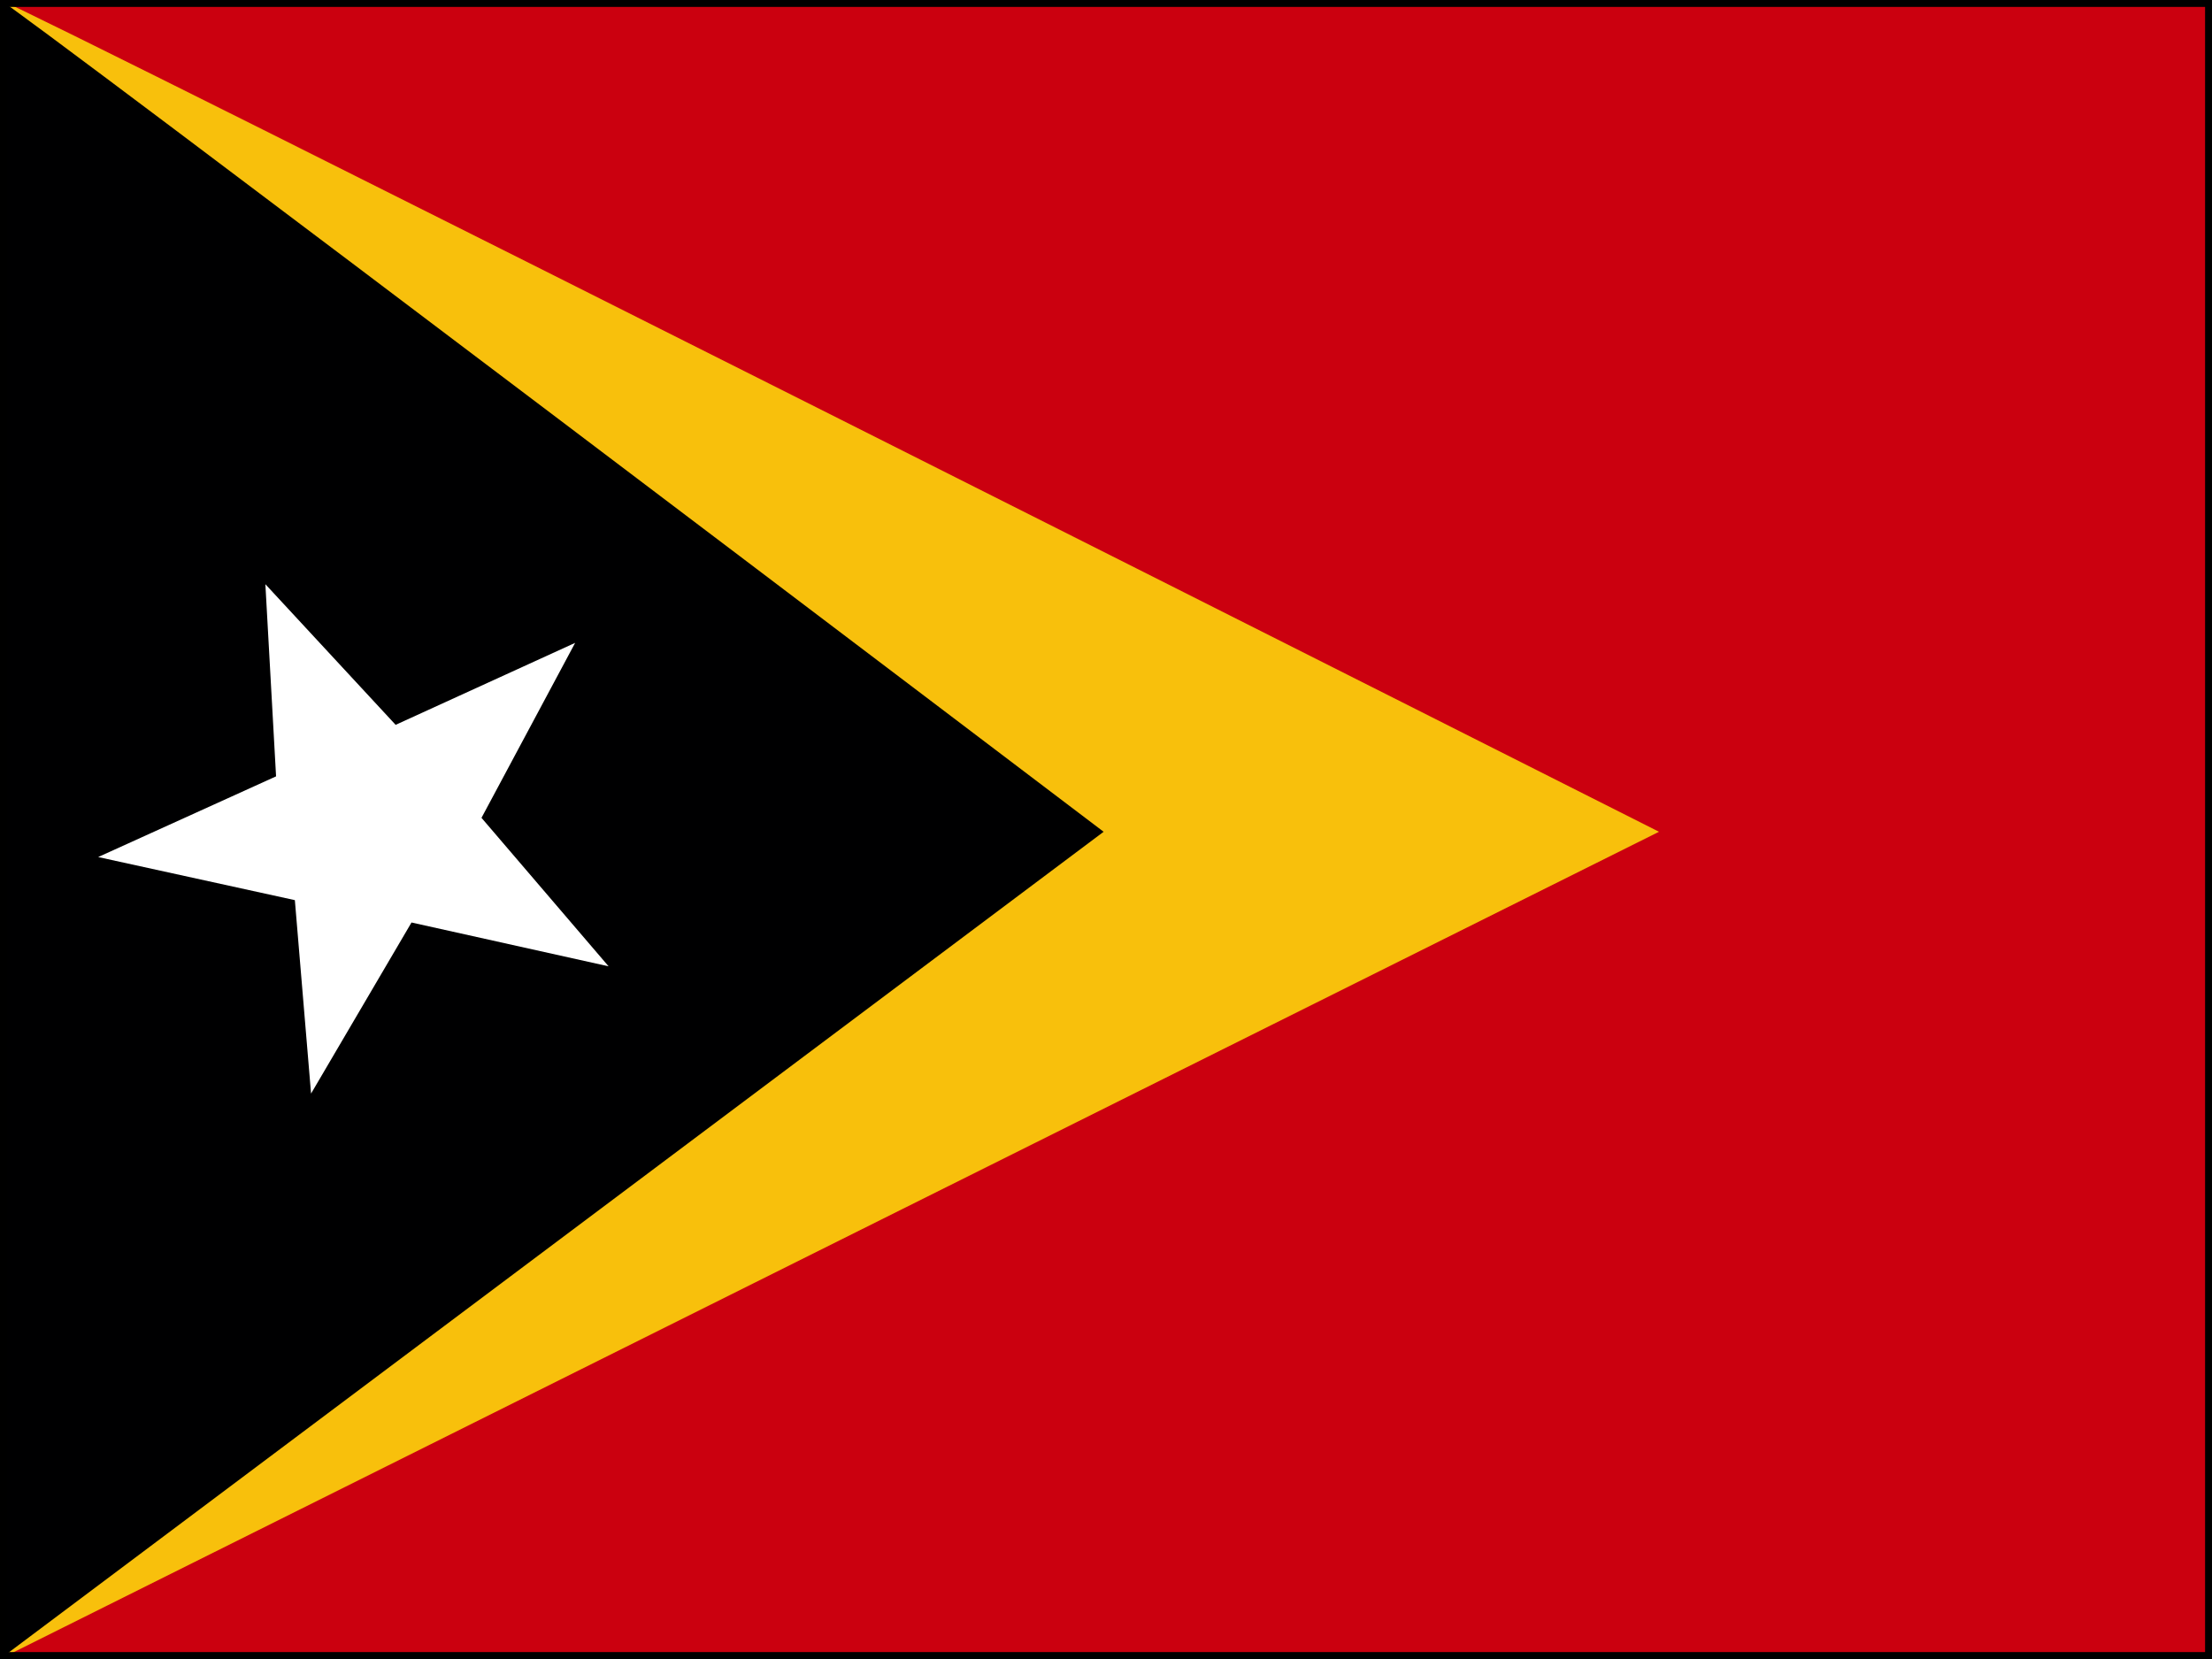
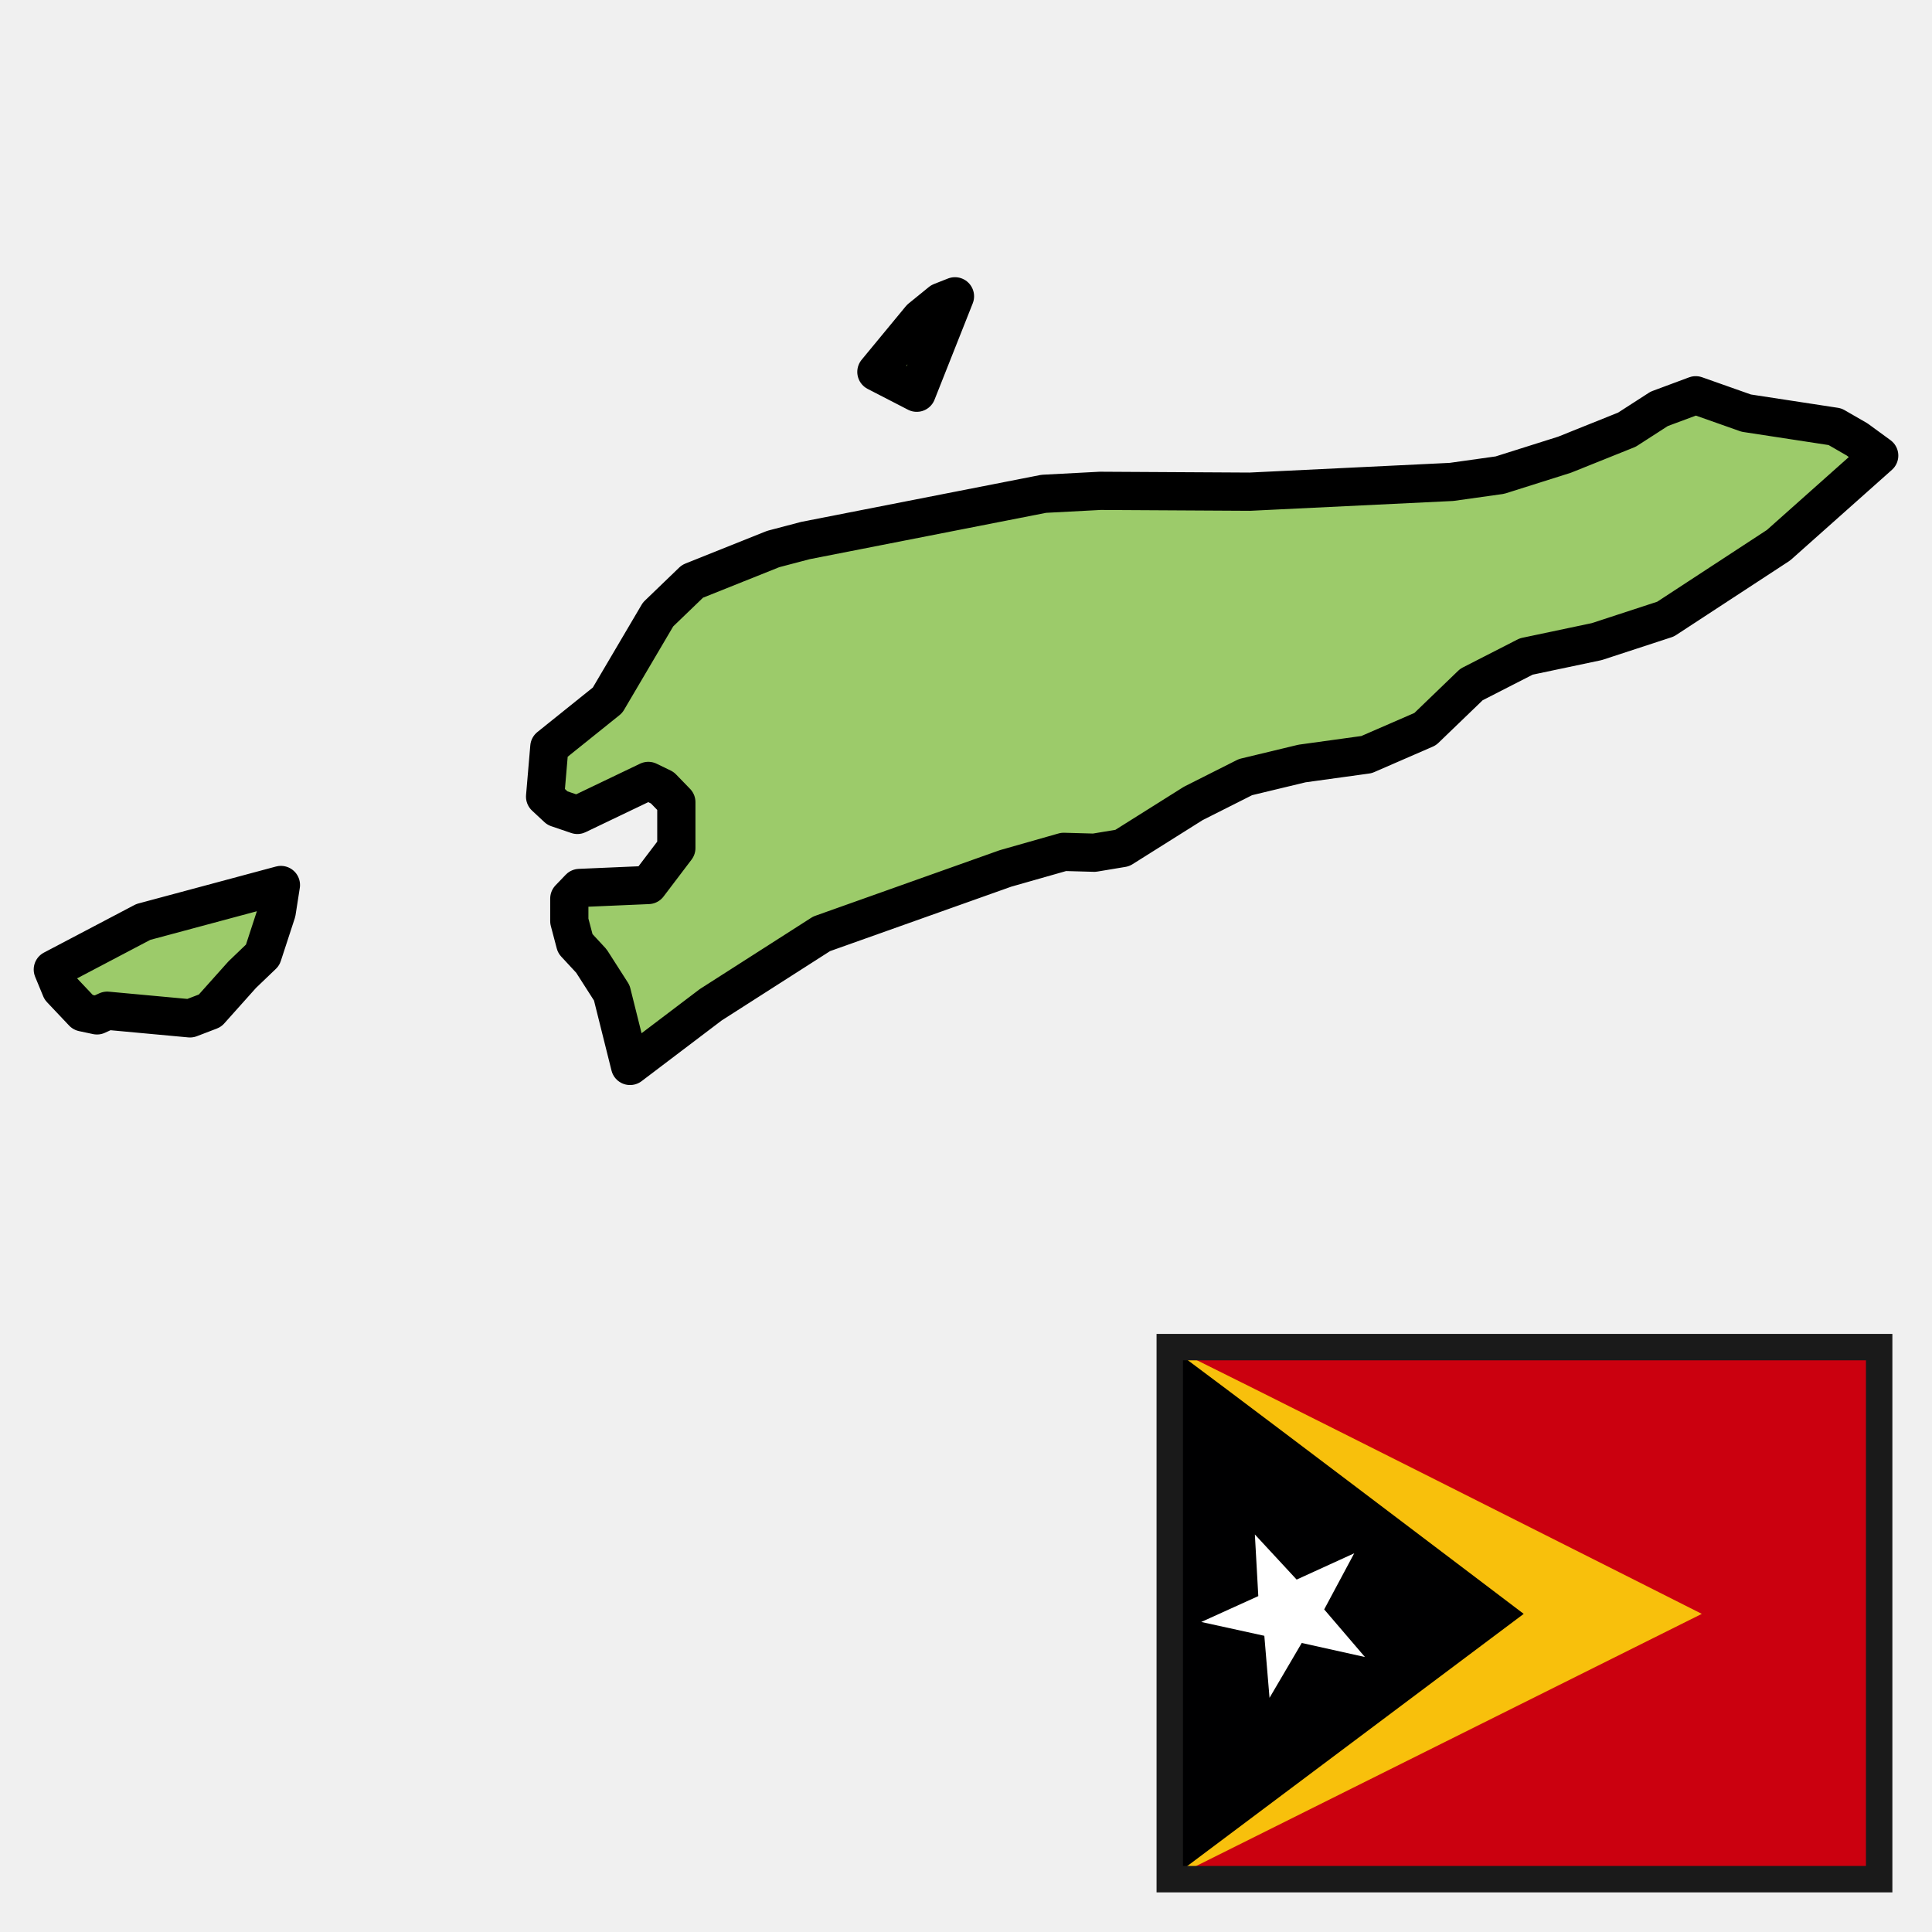
- <svg xmlns="http://www.w3.org/2000/svg" id="flag-icons-tl" viewBox="0 0 640 480" data-copyright="© 2026 Sensory App House">
-   <defs>
-     <clipPath id="tl-a">
-       <path fill-opacity=".7" d="M0 0h682.7v512H0z" />
-     </clipPath>
-   </defs>
-   <g fill-rule="evenodd" clip-path="url(#tl-a)" transform="scale(.9375)">
-     <path fill="#cb000f" d="M0 0h1031.2v512H0z" />
-     <path fill="#f8c00c" d="M0 0c3.2 0 512 256.7 512 256.7L0 512z" />
-     <path fill="#000001" d="M0 0c2.1 0 340.6 256.7 340.6 256.7L0 512z" />
-     <path fill="#fff" d="M187.7 298.2 127 284.7l-31 52.8-5-59.7-60.7-13.3 54.9-24.9-3.3-59.3 40.2 43.4 55.4-25.3-28.9 54 39.2 45.8z" />
+ <svg xmlns="http://www.w3.org/2000/svg" viewBox="0 0 512 512">
+   <g transform="translate(-32.15 -107.65) scale(1.1256)">
+     <path d="M 176.9 346.6 L 172.6 329.4 L 167.8 321.9 L 164.0 317.8 L 162.6 312.5 L 162.6 307.2 L 165.0 304.7 L 181.2 304.0 L 187.8 295.3 L 187.8 284.5 L 184.5 281.1 L 181.2 279.5 L 164.5 287.5 L 159.8 285.9 L 156.9 283.2 L 157.9 271.5 L 171.6 260.5 L 183.5 240.3 L 191.6 232.5 L 210.6 224.9 L 218.2 222.9 L 274.3 211.9 L 287.6 211.2 L 322.8 211.4 L 370.3 209.1 L 381.7 207.5 L 396.9 202.7 L 411.6 196.8 L 419.2 191.9 L 427.8 188.7 L 439.7 192.9 L 460.6 196.1 L 465.8 199.1 L 471.0 202.9 L 447.3 224.0 L 420.7 241.4 L 404.5 246.7 L 387.9 250.2 L 375.0 256.8 L 364.1 267.3 L 350.3 273.3 L 335.1 275.4 L 321.8 278.6 L 309.5 284.8 L 292.8 295.3 L 286.2 296.4 L 279.0 296.2 L 265.3 300.1 L 222.0 315.5 L 195.9 332.2 L 176.9 346.6 Z M 41.0 323.9 L 62.3 312.7 L 94.7 304.0 L 93.7 310.4 L 90.4 320.5 L 85.6 325.1 L 78.0 333.6 L 73.3 335.4 L 53.8 333.6 L 51.4 334.7 L 48.1 334.0 L 42.9 328.5 L 41.0 323.9 Z M 253.4 165.4 L 244.4 188.1 L 234.9 183.2 L 245.3 170.6 L 250.1 166.7 L 253.4 165.4 Z" fill="#9ccb6a" stroke="#000000" stroke-width="9" stroke-linejoin="round" fill-rule="evenodd" />
  </g>
-   <rect x="1" y="1" width="638" height="478" fill="none" stroke="#000000" stroke-width="2" />
+   <rect x="310" y="357" width="188" height="141" fill="#ffffff" />
+   <g transform="translate(310 357) scale(0.29375)">
+     <defs>
+       <clipPath id="tl-a">
+         <path fill-opacity=".7" d="M0 0h682.7v512H0z" />
+       </clipPath>
+     </defs>
+     <g fill-rule="evenodd" clip-path="url(#tl-a)" transform="scale(.9375)">
+       <path fill="#cb000f" d="M0 0h1031.2v512H0z" />
+       <path fill="#f8c00c" d="M0 0c3.2 0 512 256.7 512 256.7L0 512z" />
+       <path fill="#000001" d="M0 0c2.1 0 340.6 256.7 340.6 256.7L0 512z" />
+       <path fill="#fff" d="M187.7 298.2 127 284.7l-31 52.8-5-59.7-60.7-13.3 54.9-24.9-3.3-59.3 40.2 43.4 55.4-25.3-28.9 54 39.2 45.8z" />
+     </g>
+     <rect x="1" y="1" width="638" height="478" fill="none" stroke="#000000" stroke-width="2" />
+   </g>
+   <rect x="310" y="357" width="188" height="141" fill="none" stroke="#1a1a1a" stroke-width="7" />
</svg>
